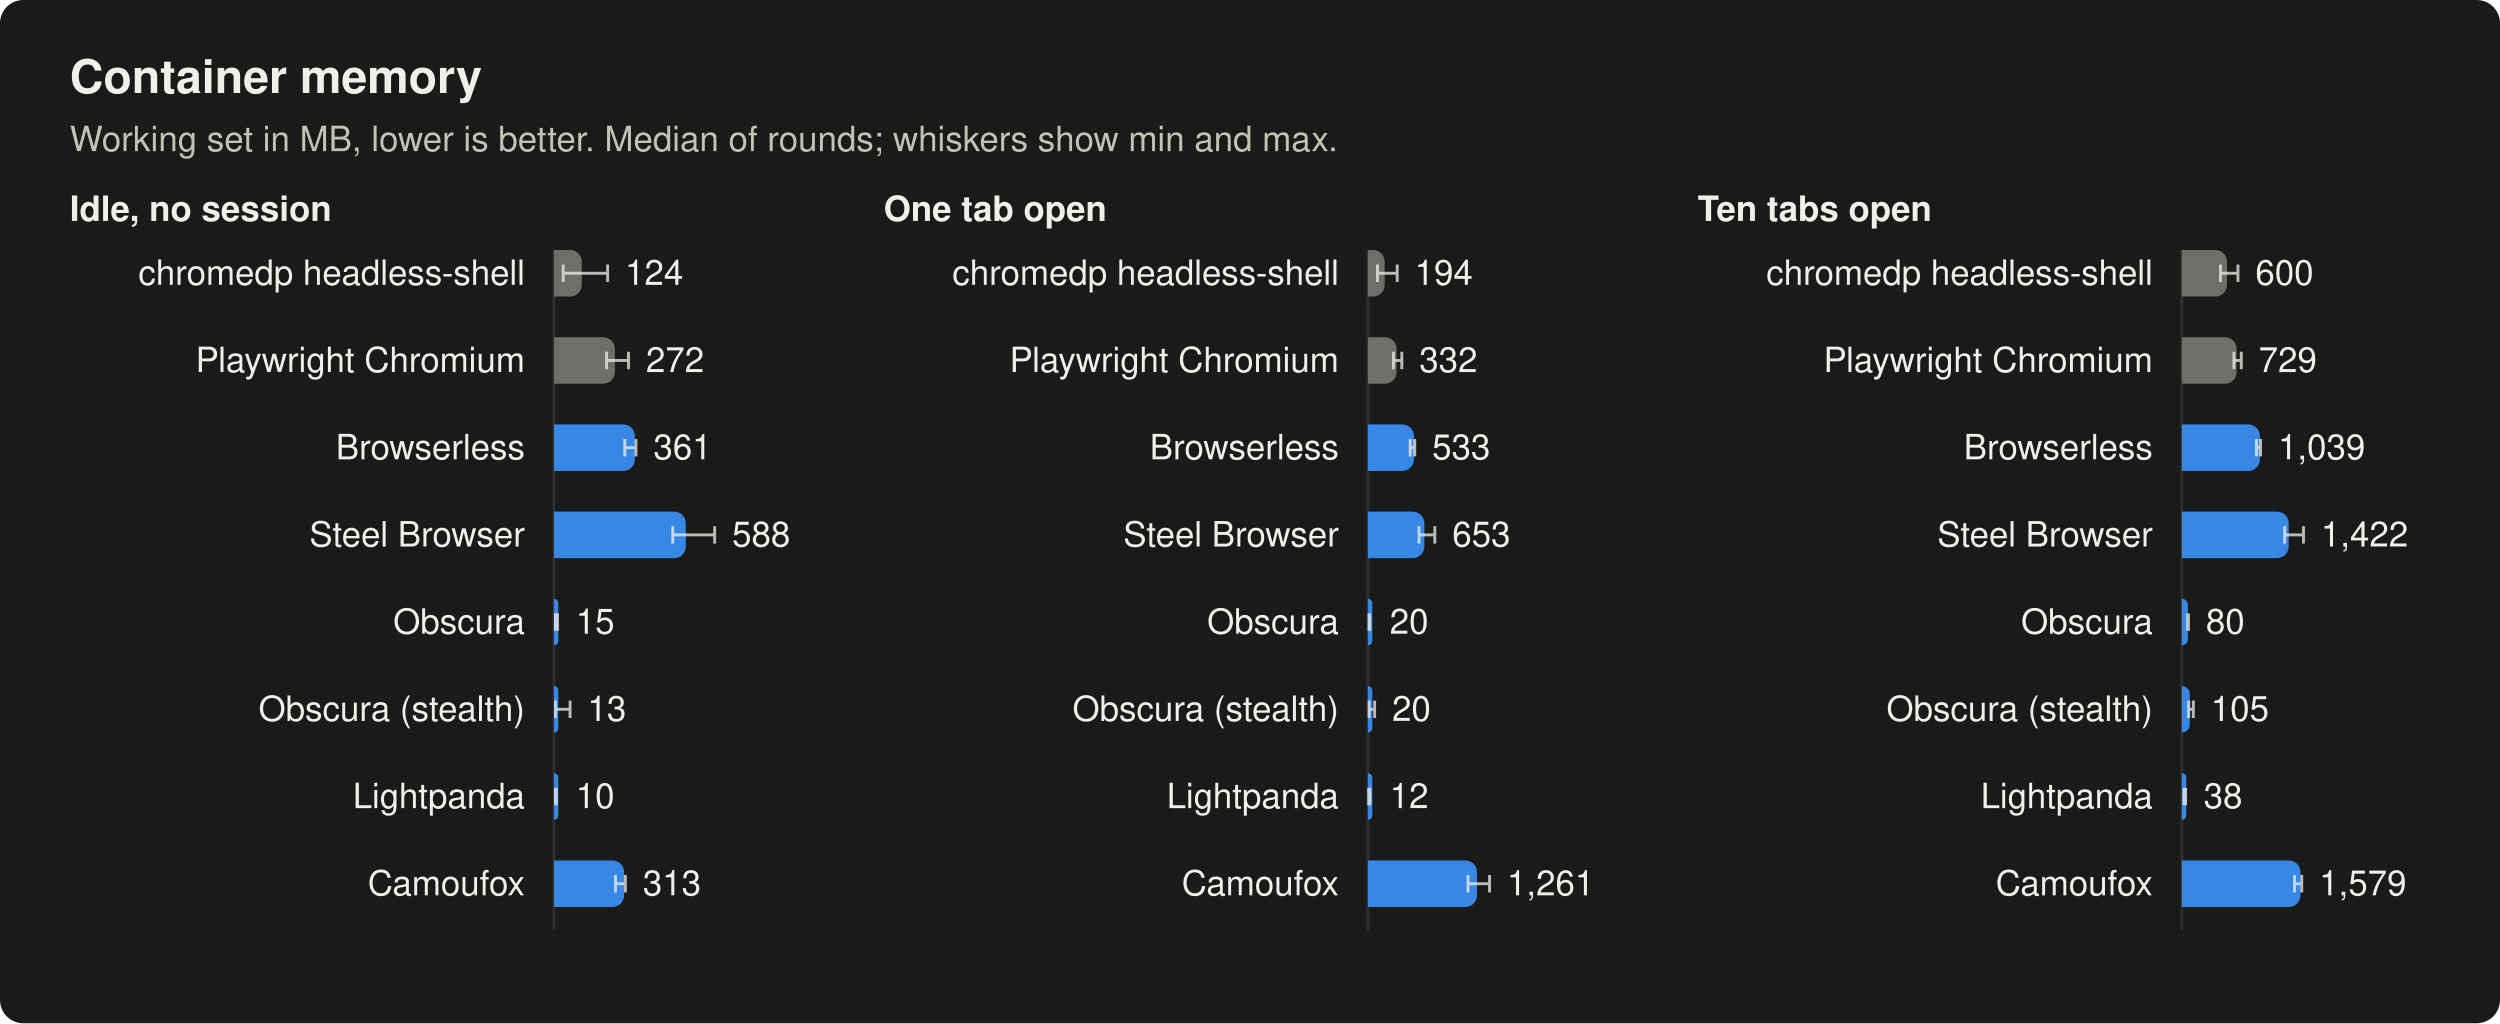
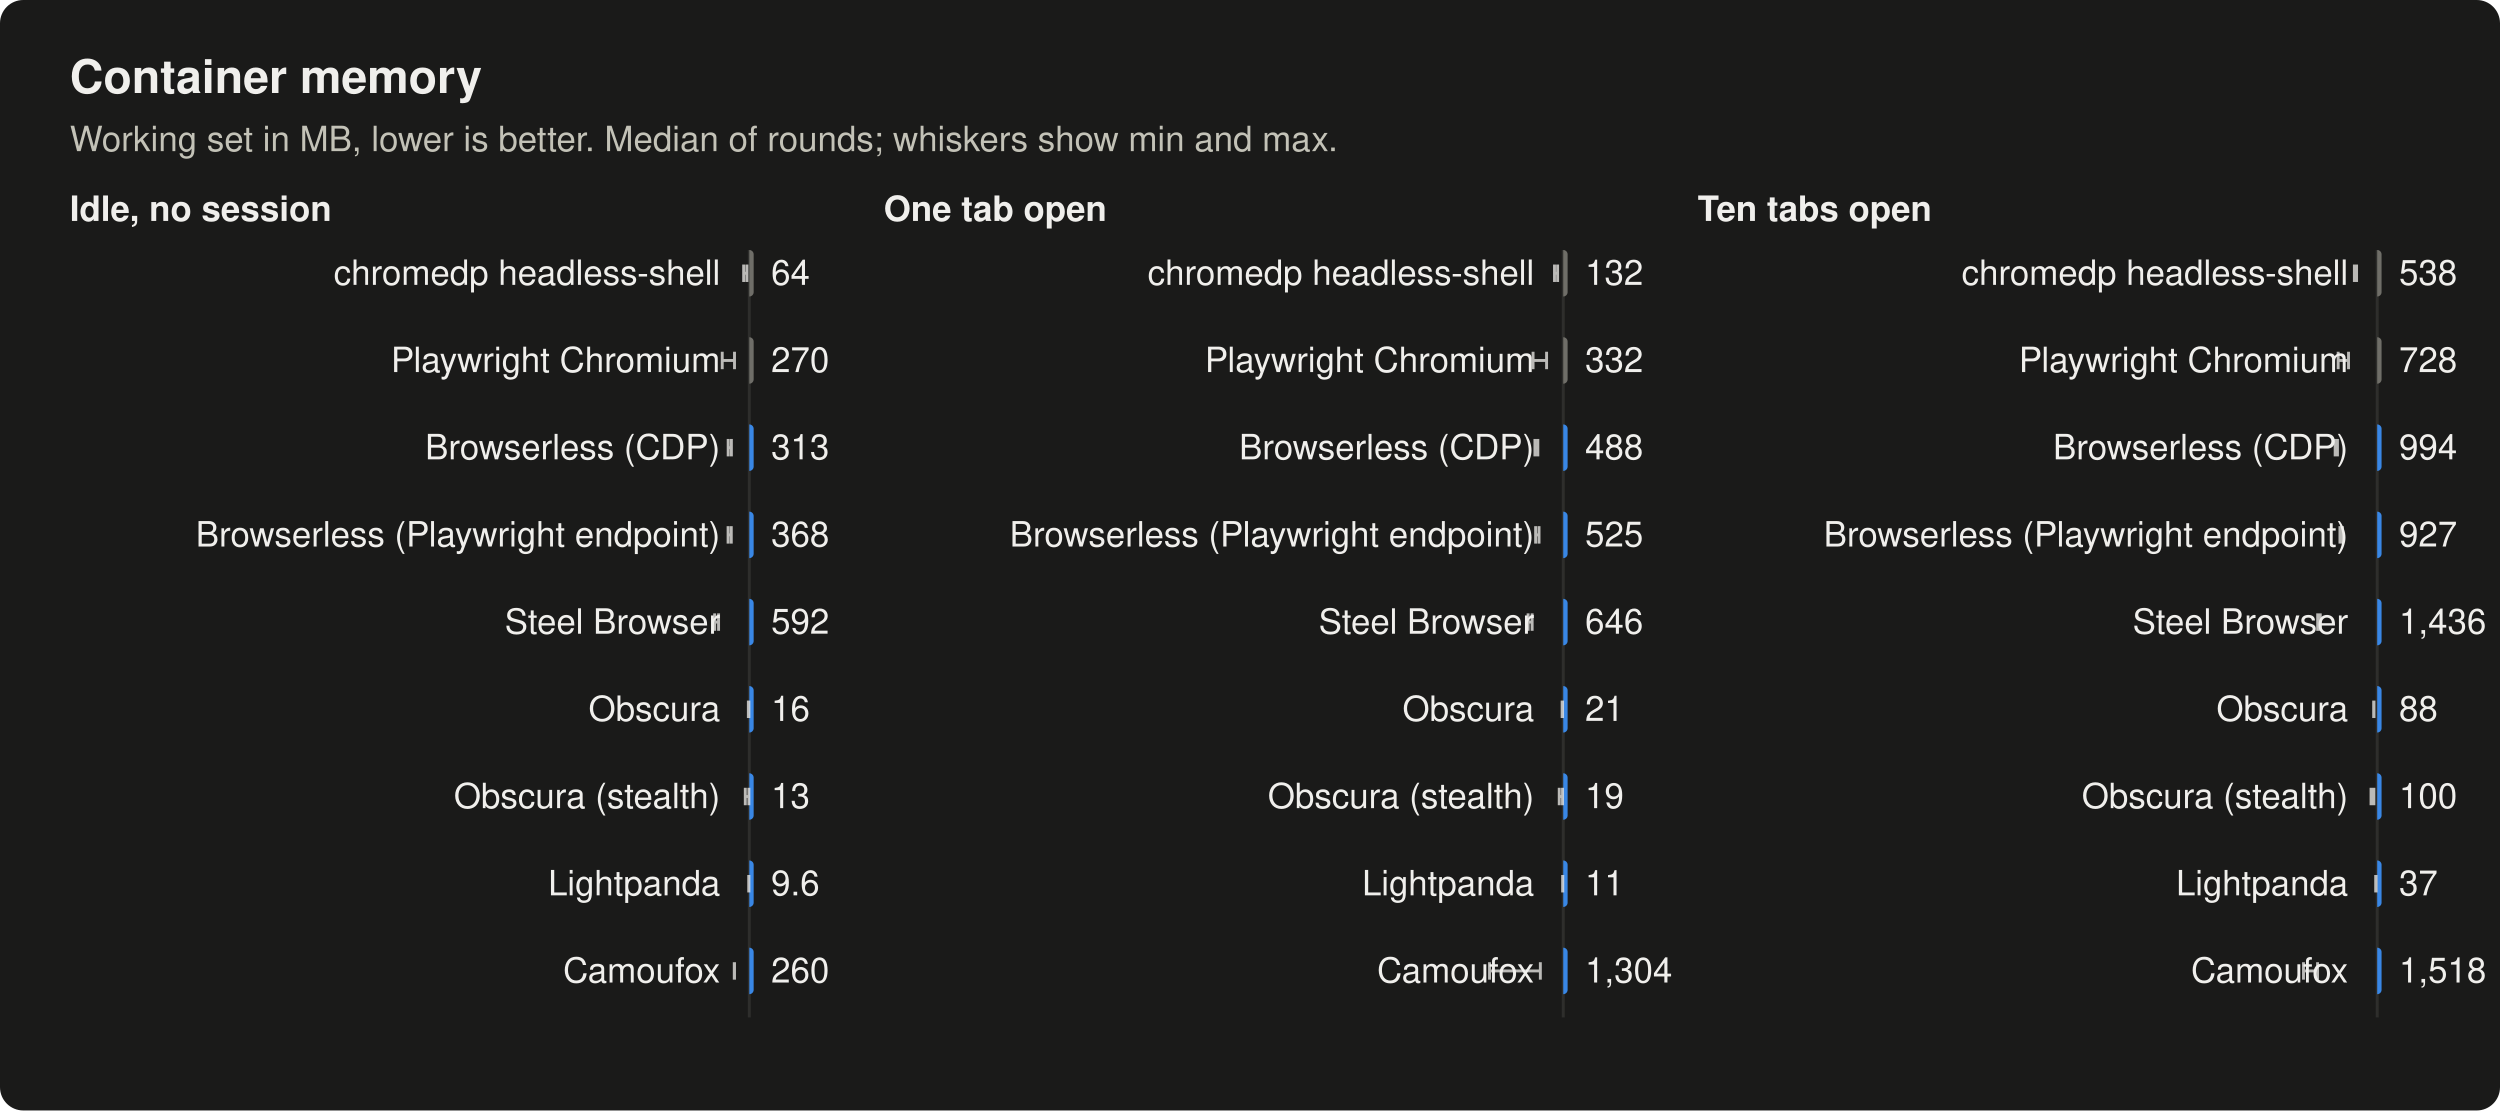
- <svg xmlns="http://www.w3.org/2000/svg" viewBox="0 0 860 352" width="860" height="352" font-family="-apple-system, BlinkMacSystemFont, 'Segoe UI', Helvetica, Arial, sans-serif" role="img" aria-label="Container memory">
-   <rect width="860" height="352" rx="8" fill="#1a1a19" />
+ <svg xmlns="http://www.w3.org/2000/svg" viewBox="0 0 860 382" width="860" height="382" font-family="-apple-system, BlinkMacSystemFont, 'Segoe UI', Helvetica, Arial, sans-serif" role="img" aria-label="Container memory">
+   <rect width="860" height="382" rx="8" fill="#1a1a19" />
  <text x="24" y="32" font-size="16" font-weight="600" fill="#f0efec">Container memory</text>
  <text x="24" y="52" font-size="12" fill="#c3c2b7">Working set in MB, lower is better. Median of rounds; whiskers show min and max.</text>
  <text x="24" y="76" font-size="12" font-weight="600" fill="#f0efec">Idle, no session</text>
-   <line x1="190.56" y1="86" x2="190.56" y2="320" stroke="#2e2e2c" stroke-width="1" />
-   <text x="180.56" y="98" font-size="12" text-anchor="end" fill="#f0efec">chromedp headless-shell</text>
-   <path d="M190.56,86h5.57a4,4 0 0 1 4,4v8a4,4 0 0 1 -4,4h-5.57z" fill="#6f6e68" />
-   <path d="M193.732,94H209.022M193.732,91v6M209.022,91v6" stroke="#f0efec" stroke-width="1" fill="none" opacity="0.75" />
-   <text x="215.022" y="98" font-size="12" fill="#f0efec" style="font-variant-numeric: tabular-nums">124</text>
-   <text x="180.56" y="128" font-size="12" text-anchor="end" fill="#f0efec">Playwright Chromium</text>
-   <path d="M190.56,116h16.965a4,4 0 0 1 4,4v8a4,4 0 0 1 -4,4h-16.965z" fill="#6f6e68" />
-   <path d="M208.668,124H216.204M208.668,121v6M216.204,121v6" stroke="#f0efec" stroke-width="1" fill="none" opacity="0.75" />
-   <text x="222.204" y="128" font-size="12" fill="#f0efec" style="font-variant-numeric: tabular-nums">272</text>
-   <text x="180.56" y="158" font-size="12" text-anchor="end" fill="#f0efec">Browserless</text>
-   <path d="M190.56,146h23.832a4,4 0 0 1 4,4v8a4,4 0 0 1 -4,4h-23.832z" fill="#3987e5" />
-   <path d="M214.937,154H218.779M214.937,151v6M218.779,151v6" stroke="#f0efec" stroke-width="1" fill="none" opacity="0.75" />
-   <text x="224.779" y="158" font-size="12" fill="#f0efec" style="font-variant-numeric: tabular-nums">361</text>
-   <text x="180.56" y="188" font-size="12" text-anchor="end" fill="#f0efec">Steel Browser</text>
-   <path d="M190.56,176h41.353a4,4 0 0 1 4,4v8a4,4 0 0 1 -4,4h-41.353z" fill="#3987e5" />
-   <path d="M231.438,184H245.84M231.438,181v6M245.84,181v6" stroke="#f0efec" stroke-width="1" fill="none" opacity="0.75" />
-   <text x="251.84" y="188" font-size="12" fill="#f0efec" style="font-variant-numeric: tabular-nums">588</text>
-   <text x="180.56" y="218" font-size="12" text-anchor="end" fill="#f0efec">Obscura</text>
-   <path d="M190.56,206h0a1.5,1.5 0 0 1 1.5,1.5v13a1.5,1.5 0 0 1 -1.5,1.5h0z" fill="#3987e5" />
-   <path d="M191.043,214H191.775M191.043,211v6M191.775,211v6" stroke="#f0efec" stroke-width="1" fill="none" opacity="0.75" />
-   <text x="198.06" y="218" font-size="12" fill="#f0efec" style="font-variant-numeric: tabular-nums">15</text>
-   <text x="180.56" y="248" font-size="12" text-anchor="end" fill="#f0efec">Obscura (stealth)</text>
-   <path d="M190.56,236h0a1.5,1.5 0 0 1 1.5,1.5v13a1.5,1.5 0 0 1 -1.5,1.5h0z" fill="#3987e5" />
-   <path d="M191.089,244H196.099M191.089,241v6M196.099,241v6" stroke="#f0efec" stroke-width="1" fill="none" opacity="0.75" />
-   <text x="202.099" y="248" font-size="12" fill="#f0efec" style="font-variant-numeric: tabular-nums">13</text>
-   <text x="180.56" y="278" font-size="12" text-anchor="end" fill="#f0efec">Lightpanda</text>
-   <path d="M190.56,266h0a1.5,1.5 0 0 1 1.5,1.5v13a1.5,1.5 0 0 1 -1.5,1.5h0z" fill="#3987e5" />
-   <path d="M191.075,274H191.365M191.075,271v6M191.365,271v6" stroke="#f0efec" stroke-width="1" fill="none" opacity="0.75" />
-   <text x="198.06" y="278" font-size="12" fill="#f0efec" style="font-variant-numeric: tabular-nums">10</text>
-   <text x="180.56" y="308" font-size="12" text-anchor="end" fill="#f0efec">Camoufox</text>
-   <path d="M190.56,296h20.136a4,4 0 0 1 4,4v8a4,4 0 0 1 -4,4h-20.136z" fill="#3987e5" />
-   <path d="M211.738,304H215.137M211.738,301v6M215.137,301v6" stroke="#f0efec" stroke-width="1" fill="none" opacity="0.75" />
-   <text x="221.137" y="308" font-size="12" fill="#f0efec" style="font-variant-numeric: tabular-nums">313</text>
+   <line x1="257.76" y1="86" x2="257.76" y2="350" stroke="#2e2e2c" stroke-width="1" />
+   <text x="247.76" y="98" font-size="12" text-anchor="end" fill="#f0efec">chromedp headless-shell</text>
+   <path d="M257.76,86h0a1.5,1.5 0 0 1 1.5,1.5v13a1.5,1.5 0 0 1 -1.5,1.5h0z" fill="#6f6e68" />
+   <path d="M256.938,94H255.818M256.938,91v6M255.818,91v6" stroke="#f0efec" stroke-width="1" fill="none" opacity="0.75" />
+   <text x="265.26" y="98" font-size="12" fill="#f0efec" style="font-variant-numeric: tabular-nums">64</text>
+   <text x="247.76" y="128" font-size="12" text-anchor="end" fill="#f0efec">Playwright Chromium</text>
+   <path d="M257.76,116h0a1.5,1.5 0 0 1 1.5,1.5v13a1.5,1.5 0 0 1 -1.5,1.5h0z" fill="#6f6e68" />
+   <path d="M252.67,124H248.448M252.67,121v6M248.448,121v6" stroke="#f0efec" stroke-width="1" fill="none" opacity="0.75" />
+   <text x="265.26" y="128" font-size="12" fill="#f0efec" style="font-variant-numeric: tabular-nums">270</text>
+   <text x="247.76" y="158" font-size="12" text-anchor="end" fill="#f0efec">Browserless (CDP)</text>
+   <path d="M257.76,146h0a1.5,1.5 0 0 1 1.5,1.5v13a1.5,1.5 0 0 1 -1.5,1.5h0z" fill="#3987e5" />
+   <path d="M251.598,154H250.491M251.598,151v6M250.491,151v6" stroke="#f0efec" stroke-width="1" fill="none" opacity="0.75" />
+   <text x="265.26" y="158" font-size="12" fill="#f0efec" style="font-variant-numeric: tabular-nums">313</text>
+   <text x="247.76" y="188" font-size="12" text-anchor="end" fill="#f0efec">Browserless (Playwright endpoint)</text>
+   <path d="M257.76,176h0a1.5,1.5 0 0 1 1.5,1.5v13a1.5,1.5 0 0 1 -1.5,1.5h0z" fill="#3987e5" />
+   <path d="M251.559,184H250.46M251.559,181v6M250.46,181v6" stroke="#f0efec" stroke-width="1" fill="none" opacity="0.75" />
+   <text x="265.26" y="188" font-size="12" fill="#f0efec" style="font-variant-numeric: tabular-nums">368</text>
+   <text x="247.76" y="218" font-size="12" text-anchor="end" fill="#f0efec">Steel Browser</text>
+   <path d="M257.76,206h0a1.5,1.5 0 0 1 1.5,1.5v13a1.5,1.5 0 0 1 -1.5,1.5h0z" fill="#3987e5" />
+   <path d="M247.191,214H245.84M247.191,211v6M245.84,211v6" stroke="#f0efec" stroke-width="1" fill="none" opacity="0.75" />
+   <text x="265.26" y="218" font-size="12" fill="#f0efec" style="font-variant-numeric: tabular-nums">592</text>
+   <text x="247.76" y="248" font-size="12" text-anchor="end" fill="#f0efec">Obscura</text>
+   <path d="M257.76,236h0a1.5,1.5 0 0 1 1.5,1.5v13a1.5,1.5 0 0 1 -1.5,1.5h0z" fill="#3987e5" />
+   <path d="M257.623,244H257.433M257.623,241v6M257.433,241v6" stroke="#f0efec" stroke-width="1" fill="none" opacity="0.75" />
+   <text x="265.26" y="248" font-size="12" fill="#f0efec" style="font-variant-numeric: tabular-nums">16</text>
+   <text x="247.76" y="278" font-size="12" text-anchor="end" fill="#f0efec">Obscura (stealth)</text>
+   <path d="M257.76,266h0a1.5,1.5 0 0 1 1.5,1.5v13a1.5,1.5 0 0 1 -1.5,1.5h0z" fill="#3987e5" />
+   <path d="M257.619,274H256.379M257.619,271v6M256.379,271v6" stroke="#f0efec" stroke-width="1" fill="none" opacity="0.75" />
+   <text x="265.26" y="278" font-size="12" fill="#f0efec" style="font-variant-numeric: tabular-nums">13</text>
+   <text x="247.76" y="308" font-size="12" text-anchor="end" fill="#f0efec">Lightpanda</text>
+   <path d="M257.76,296h0a1.5,1.5 0 0 1 1.5,1.5v13a1.5,1.5 0 0 1 -1.5,1.5h0z" fill="#3987e5" />
+   <path d="M257.631,304H257.562M257.631,301v6M257.562,301v6" stroke="#f0efec" stroke-width="1" fill="none" opacity="0.75" />
+   <text x="265.26" y="308" font-size="12" fill="#f0efec" style="font-variant-numeric: tabular-nums">9.6</text>
+   <text x="247.76" y="338" font-size="12" text-anchor="end" fill="#f0efec">Camoufox</text>
+   <path d="M257.76,326h0a1.5,1.5 0 0 1 1.5,1.5v13a1.5,1.5 0 0 1 -1.5,1.5h0z" fill="#3987e5" />
+   <path d="M252.676,334H252.586M252.676,331v6M252.586,331v6" stroke="#f0efec" stroke-width="1" fill="none" opacity="0.75" />
+   <text x="265.26" y="338" font-size="12" fill="#f0efec" style="font-variant-numeric: tabular-nums">260</text>
  <text x="304" y="76" font-size="12" font-weight="600" fill="#f0efec">One tab open</text>
-   <line x1="470.56" y1="86" x2="470.56" y2="320" stroke="#2e2e2c" stroke-width="1" />
-   <text x="460.56" y="98" font-size="12" text-anchor="end" fill="#f0efec">chromedp headless-shell</text>
-   <path d="M470.56,86h1.763a4,4 0 0 1 4,4v8a4,4 0 0 1 -4,4h-1.763z" fill="#6f6e68" />
-   <path d="M473.842,94H480.633M473.842,91v6M480.633,91v6" stroke="#f0efec" stroke-width="1" fill="none" opacity="0.75" />
-   <text x="486.633" y="98" font-size="12" fill="#f0efec" style="font-variant-numeric: tabular-nums">194</text>
-   <text x="460.56" y="128" font-size="12" text-anchor="end" fill="#f0efec">Playwright Chromium</text>
-   <path d="M470.56,116h5.87a4,4 0 0 1 4,4v8a4,4 0 0 1 -4,4h-5.87z" fill="#6f6e68" />
-   <path d="M479.355,124H482.224M479.355,121v6M482.224,121v6" stroke="#f0efec" stroke-width="1" fill="none" opacity="0.75" />
-   <text x="488.224" y="128" font-size="12" fill="#f0efec" style="font-variant-numeric: tabular-nums">332</text>
-   <text x="460.56" y="158" font-size="12" text-anchor="end" fill="#f0efec">Browserless</text>
-   <path d="M470.56,146h11.846a4,4 0 0 1 4,4v8a4,4 0 0 1 -4,4h-11.846z" fill="#3987e5" />
-   <path d="M485.096,154H486.661M485.096,151v6M486.661,151v6" stroke="#f0efec" stroke-width="1" fill="none" opacity="0.75" />
-   <text x="492.661" y="158" font-size="12" fill="#f0efec" style="font-variant-numeric: tabular-nums">533</text>
-   <text x="460.56" y="188" font-size="12" text-anchor="end" fill="#f0efec">Steel Browser</text>
-   <path d="M470.56,176h15.422a4,4 0 0 1 4,4v8a4,4 0 0 1 -4,4h-15.422z" fill="#3987e5" />
-   <path d="M488.131,184H493.579M488.131,181v6M493.579,181v6" stroke="#f0efec" stroke-width="1" fill="none" opacity="0.75" />
-   <text x="499.579" y="188" font-size="12" fill="#f0efec" style="font-variant-numeric: tabular-nums">653</text>
-   <text x="460.56" y="218" font-size="12" text-anchor="end" fill="#f0efec">Obscura</text>
-   <path d="M470.56,206h0a1.5,1.5 0 0 1 1.5,1.5v13a1.5,1.5 0 0 1 -1.5,1.5h0z" fill="#3987e5" />
-   <path d="M470.928,214H471.203M470.928,211v6M471.203,211v6" stroke="#f0efec" stroke-width="1" fill="none" opacity="0.75" />
-   <text x="478.06" y="218" font-size="12" fill="#f0efec" style="font-variant-numeric: tabular-nums">20</text>
-   <text x="460.56" y="248" font-size="12" text-anchor="end" fill="#f0efec">Obscura (stealth)</text>
-   <path d="M470.56,236h0a1.5,1.5 0 0 1 1.5,1.5v13a1.5,1.5 0 0 1 -1.5,1.5h0z" fill="#3987e5" />
-   <path d="M470.963,244H472.869M470.963,241v6M472.869,241v6" stroke="#f0efec" stroke-width="1" fill="none" opacity="0.75" />
-   <text x="478.869" y="248" font-size="12" fill="#f0efec" style="font-variant-numeric: tabular-nums">20</text>
-   <text x="460.56" y="278" font-size="12" text-anchor="end" fill="#f0efec">Lightpanda</text>
-   <path d="M470.56,266h0a1.5,1.5 0 0 1 1.5,1.5v13a1.5,1.5 0 0 1 -1.5,1.5h0z" fill="#3987e5" />
-   <path d="M470.802,274H471.279M470.802,271v6M471.279,271v6" stroke="#f0efec" stroke-width="1" fill="none" opacity="0.75" />
-   <text x="478.06" y="278" font-size="12" fill="#f0efec" style="font-variant-numeric: tabular-nums">12</text>
-   <text x="460.56" y="308" font-size="12" text-anchor="end" fill="#f0efec">Camoufox</text>
-   <path d="M470.56,296h33.515a4,4 0 0 1 4,4v8a4,4 0 0 1 -4,4h-33.515z" fill="#3987e5" />
-   <path d="M505.001,304H512.4M505.001,301v6M512.4,301v6" stroke="#f0efec" stroke-width="1" fill="none" opacity="0.75" />
-   <text x="518.4" y="308" font-size="12" fill="#f0efec" style="font-variant-numeric: tabular-nums">1,261</text>
+   <line x1="537.76" y1="86" x2="537.76" y2="350" stroke="#2e2e2c" stroke-width="1" />
+   <text x="527.76" y="98" font-size="12" text-anchor="end" fill="#f0efec">chromedp headless-shell</text>
+   <path d="M537.76,86h0a1.5,1.5 0 0 1 1.5,1.5v13a1.5,1.5 0 0 1 -1.5,1.5h0z" fill="#6f6e68" />
+   <path d="M535.816,94H534.744M535.816,91v6M534.744,91v6" stroke="#f0efec" stroke-width="1" fill="none" opacity="0.75" />
+   <text x="545.26" y="98" font-size="12" fill="#f0efec" style="font-variant-numeric: tabular-nums">132</text>
+   <text x="527.76" y="128" font-size="12" text-anchor="end" fill="#f0efec">Playwright Chromium</text>
+   <path d="M537.76,116h0a1.5,1.5 0 0 1 1.5,1.5v13a1.5,1.5 0 0 1 -1.5,1.5h0z" fill="#6f6e68" />
+   <path d="M532.025,124H527.375M532.025,121v6M527.375,121v6" stroke="#f0efec" stroke-width="1" fill="none" opacity="0.75" />
+   <text x="545.26" y="128" font-size="12" fill="#f0efec" style="font-variant-numeric: tabular-nums">332</text>
+   <text x="527.76" y="158" font-size="12" text-anchor="end" fill="#f0efec">Browserless (CDP)</text>
+   <path d="M537.76,146h0a1.5,1.5 0 0 1 1.5,1.5v13a1.5,1.5 0 0 1 -1.5,1.5h0z" fill="#3987e5" />
+   <path d="M529.018,154H528.01M529.018,151v6M528.01,151v6" stroke="#f0efec" stroke-width="1" fill="none" opacity="0.75" />
+   <text x="545.26" y="158" font-size="12" fill="#f0efec" style="font-variant-numeric: tabular-nums">488</text>
+   <text x="527.76" y="188" font-size="12" text-anchor="end" fill="#f0efec">Browserless (Playwright endpoint)</text>
+   <path d="M537.76,176h0a1.5,1.5 0 0 1 1.5,1.5v13a1.5,1.5 0 0 1 -1.5,1.5h0z" fill="#3987e5" />
+   <path d="M529.425,184H528.255M529.425,181v6M528.255,181v6" stroke="#f0efec" stroke-width="1" fill="none" opacity="0.75" />
+   <text x="545.26" y="188" font-size="12" fill="#f0efec" style="font-variant-numeric: tabular-nums">525</text>
+   <text x="527.76" y="218" font-size="12" text-anchor="end" fill="#f0efec">Steel Browser</text>
+   <path d="M537.76,206h0a1.5,1.5 0 0 1 1.5,1.5v13a1.5,1.5 0 0 1 -1.5,1.5h0z" fill="#3987e5" />
+   <path d="M527.059,214H525.663M527.059,211v6M525.663,211v6" stroke="#f0efec" stroke-width="1" fill="none" opacity="0.75" />
+   <text x="545.26" y="218" font-size="12" fill="#f0efec" style="font-variant-numeric: tabular-nums">646</text>
+   <text x="527.76" y="248" font-size="12" text-anchor="end" fill="#f0efec">Obscura</text>
+   <path d="M537.76,236h0a1.5,1.5 0 0 1 1.5,1.5v13a1.5,1.5 0 0 1 -1.5,1.5h0z" fill="#3987e5" />
+   <path d="M537.525,244H537.367M537.525,241v6M537.367,241v6" stroke="#f0efec" stroke-width="1" fill="none" opacity="0.75" />
+   <text x="545.26" y="248" font-size="12" fill="#f0efec" style="font-variant-numeric: tabular-nums">21</text>
+   <text x="527.76" y="278" font-size="12" text-anchor="end" fill="#f0efec">Obscura (stealth)</text>
+   <path d="M537.76,266h0a1.5,1.5 0 0 1 1.5,1.5v13a1.5,1.5 0 0 1 -1.5,1.5h0z" fill="#3987e5" />
+   <path d="M537.51,274H536.378M537.51,271v6M536.378,271v6" stroke="#f0efec" stroke-width="1" fill="none" opacity="0.75" />
+   <text x="545.26" y="278" font-size="12" fill="#f0efec" style="font-variant-numeric: tabular-nums">19</text>
+   <text x="527.76" y="308" font-size="12" text-anchor="end" fill="#f0efec">Lightpanda</text>
+   <path d="M537.76,296h0a1.5,1.5 0 0 1 1.5,1.5v13a1.5,1.5 0 0 1 -1.5,1.5h0z" fill="#3987e5" />
+   <path d="M537.601,304H537.543M537.601,301v6M537.543,301v6" stroke="#f0efec" stroke-width="1" fill="none" opacity="0.75" />
+   <text x="545.26" y="308" font-size="12" fill="#f0efec" style="font-variant-numeric: tabular-nums">11</text>
+   <text x="527.76" y="338" font-size="12" text-anchor="end" fill="#f0efec">Camoufox</text>
+   <path d="M537.76,326h0a1.5,1.5 0 0 1 1.5,1.5v13a1.5,1.5 0 0 1 -1.5,1.5h0z" fill="#3987e5" />
+   <path d="M529.879,334H512.4M529.879,331v6M512.4,331v6" stroke="#f0efec" stroke-width="1" fill="none" opacity="0.75" />
+   <text x="545.26" y="338" font-size="12" fill="#f0efec" style="font-variant-numeric: tabular-nums">1,304</text>
  <text x="584" y="76" font-size="12" font-weight="600" fill="#f0efec">Ten tabs open</text>
-   <line x1="750.56" y1="86" x2="750.56" y2="320" stroke="#2e2e2c" stroke-width="1" />
-   <text x="740.56" y="98" font-size="12" text-anchor="end" fill="#f0efec">chromedp headless-shell</text>
-   <path d="M750.56,86h11.515a4,4 0 0 1 4,4v8a4,4 0 0 1 -4,4h-11.515z" fill="#6f6e68" />
-   <path d="M763.835,94H769.852M763.835,91v6M769.852,91v6" stroke="#f0efec" stroke-width="1" fill="none" opacity="0.75" />
-   <text x="775.852" y="98" font-size="12" fill="#f0efec" style="font-variant-numeric: tabular-nums">600</text>
-   <text x="740.56" y="128" font-size="12" text-anchor="end" fill="#f0efec">Playwright Chromium</text>
-   <path d="M750.56,116h14.84a4,4 0 0 1 4,4v8a4,4 0 0 1 -4,4h-14.84z" fill="#6f6e68" />
-   <path d="M768.463,124H770.984M768.463,121v6M770.984,121v6" stroke="#f0efec" stroke-width="1" fill="none" opacity="0.75" />
-   <text x="776.984" y="128" font-size="12" fill="#f0efec" style="font-variant-numeric: tabular-nums">729</text>
-   <text x="740.56" y="158" font-size="12" text-anchor="end" fill="#f0efec">Browserless</text>
-   <path d="M750.56,146h22.856a4,4 0 0 1 4,4v8a4,4 0 0 1 -4,4h-22.856z" fill="#3987e5" />
-   <path d="M776.23,154H777.63M776.23,151v6M777.63,151v6" stroke="#f0efec" stroke-width="1" fill="none" opacity="0.75" />
-   <text x="783.63" y="158" font-size="12" fill="#f0efec" style="font-variant-numeric: tabular-nums">1,039</text>
-   <text x="740.56" y="188" font-size="12" text-anchor="end" fill="#f0efec">Steel Browser</text>
-   <path d="M750.56,176h32.751a4,4 0 0 1 4,4v8a4,4 0 0 1 -4,4h-32.751z" fill="#3987e5" />
-   <path d="M785.919,184H792.4M785.919,181v6M792.4,181v6" stroke="#f0efec" stroke-width="1" fill="none" opacity="0.75" />
-   <text x="798.4" y="188" font-size="12" fill="#f0efec" style="font-variant-numeric: tabular-nums">1,422</text>
-   <text x="740.56" y="218" font-size="12" text-anchor="end" fill="#f0efec">Obscura</text>
-   <path d="M750.56,206h0a2.072,2.072 0 0 1 2.072,2.072v11.856a2.072,2.072 0 0 1 -2.072,2.072h0z" fill="#3987e5" />
-   <path d="M752.585,214H752.828M752.585,211v6M752.828,211v6" stroke="#f0efec" stroke-width="1" fill="none" opacity="0.75" />
-   <text x="758.828" y="218" font-size="12" fill="#f0efec" style="font-variant-numeric: tabular-nums">80</text>
-   <text x="740.56" y="248" font-size="12" text-anchor="end" fill="#f0efec">Obscura (stealth)</text>
-   <path d="M750.56,236h0a2.713,2.713 0 0 1 2.713,2.713v10.573a2.713,2.713 0 0 1 -2.713,2.713h0z" fill="#3987e5" />
-   <path d="M752.906,244H754.506M752.906,241v6M754.506,241v6" stroke="#f0efec" stroke-width="1" fill="none" opacity="0.75" />
-   <text x="760.506" y="248" font-size="12" fill="#f0efec" style="font-variant-numeric: tabular-nums">105</text>
-   <text x="740.56" y="278" font-size="12" text-anchor="end" fill="#f0efec">Lightpanda</text>
-   <path d="M750.56,266h0a1.5,1.5 0 0 1 1.5,1.5v13a1.5,1.5 0 0 1 -1.5,1.5h0z" fill="#3987e5" />
-   <path d="M751.275,274H751.856M751.275,271v6M751.856,271v6" stroke="#f0efec" stroke-width="1" fill="none" opacity="0.75" />
-   <text x="758.06" y="278" font-size="12" fill="#f0efec" style="font-variant-numeric: tabular-nums">38</text>
-   <text x="740.56" y="308" font-size="12" text-anchor="end" fill="#f0efec">Camoufox</text>
-   <path d="M750.56,296h36.81a4,4 0 0 1 4,4v8a4,4 0 0 1 -4,4h-36.81z" fill="#3987e5" />
-   <path d="M789.324,304H791.803M789.324,301v6M791.803,301v6" stroke="#f0efec" stroke-width="1" fill="none" opacity="0.75" />
-   <text x="797.803" y="308" font-size="12" fill="#f0efec" style="font-variant-numeric: tabular-nums">1,579</text>
+   <line x1="817.76" y1="86" x2="817.76" y2="350" stroke="#2e2e2c" stroke-width="1" />
+   <text x="807.76" y="98" font-size="12" text-anchor="end" fill="#f0efec">chromedp headless-shell</text>
+   <path d="M817.76,86h0a1.5,1.5 0 0 1 1.5,1.5v13a1.5,1.5 0 0 1 -1.5,1.5h0z" fill="#6f6e68" />
+   <path d="M810.659,94H809.904M810.659,91v6M809.904,91v6" stroke="#f0efec" stroke-width="1" fill="none" opacity="0.75" />
+   <text x="825.26" y="98" font-size="12" fill="#f0efec" style="font-variant-numeric: tabular-nums">538</text>
+   <text x="807.76" y="128" font-size="12" text-anchor="end" fill="#f0efec">Playwright Chromium</text>
+   <path d="M817.76,116h0a1.5,1.5 0 0 1 1.5,1.5v13a1.5,1.5 0 0 1 -1.5,1.5h0z" fill="#6f6e68" />
+   <path d="M807.892,124H804.33M807.892,121v6M804.33,121v6" stroke="#f0efec" stroke-width="1" fill="none" opacity="0.75" />
+   <text x="825.26" y="128" font-size="12" fill="#f0efec" style="font-variant-numeric: tabular-nums">728</text>
+   <text x="807.76" y="158" font-size="12" text-anchor="end" fill="#f0efec">Browserless (CDP)</text>
+   <path d="M817.76,146h0a1.5,1.5 0 0 1 1.5,1.5v13a1.5,1.5 0 0 1 -1.5,1.5h0z" fill="#3987e5" />
+   <path d="M804.084,154H803.292M804.084,151v6M803.292,151v6" stroke="#f0efec" stroke-width="1" fill="none" opacity="0.75" />
+   <text x="825.26" y="158" font-size="12" fill="#f0efec" style="font-variant-numeric: tabular-nums">994</text>
+   <text x="807.76" y="188" font-size="12" text-anchor="end" fill="#f0efec">Browserless (Playwright endpoint)</text>
+   <path d="M817.76,176h0a1.5,1.5 0 0 1 1.5,1.5v13a1.5,1.5 0 0 1 -1.5,1.5h0z" fill="#3987e5" />
+   <path d="M805.816,184H804.94M805.816,181v6M804.94,181v6" stroke="#f0efec" stroke-width="1" fill="none" opacity="0.75" />
+   <text x="825.26" y="188" font-size="12" fill="#f0efec" style="font-variant-numeric: tabular-nums">927</text>
+   <text x="807.76" y="218" font-size="12" text-anchor="end" fill="#f0efec">Steel Browser</text>
+   <path d="M817.76,206h0a1.5,1.5 0 0 1 1.5,1.5v13a1.5,1.5 0 0 1 -1.5,1.5h0z" fill="#3987e5" />
+   <path d="M798.172,214H797.282M798.172,211v6M797.282,211v6" stroke="#f0efec" stroke-width="1" fill="none" opacity="0.75" />
+   <text x="825.26" y="218" font-size="12" fill="#f0efec" style="font-variant-numeric: tabular-nums">1,436</text>
+   <text x="807.76" y="248" font-size="12" text-anchor="end" fill="#f0efec">Obscura</text>
+   <path d="M817.76,236h0a1.5,1.5 0 0 1 1.5,1.5v13a1.5,1.5 0 0 1 -1.5,1.5h0z" fill="#3987e5" />
+   <path d="M816.655,244H816.539M816.655,241v6M816.539,241v6" stroke="#f0efec" stroke-width="1" fill="none" opacity="0.75" />
+   <text x="825.26" y="248" font-size="12" fill="#f0efec" style="font-variant-numeric: tabular-nums">88</text>
+   <text x="807.76" y="278" font-size="12" text-anchor="end" fill="#f0efec">Obscura (stealth)</text>
+   <path d="M817.76,266h0a1.5,1.5 0 0 1 1.5,1.5v13a1.5,1.5 0 0 1 -1.5,1.5h0z" fill="#3987e5" />
+   <path d="M816.615,274H815.636M816.615,271v6M815.636,271v6" stroke="#f0efec" stroke-width="1" fill="none" opacity="0.75" />
+   <text x="825.26" y="278" font-size="12" fill="#f0efec" style="font-variant-numeric: tabular-nums">100</text>
+   <text x="807.76" y="308" font-size="12" text-anchor="end" fill="#f0efec">Lightpanda</text>
+   <path d="M817.76,296h0a1.5,1.5 0 0 1 1.5,1.5v13a1.5,1.5 0 0 1 -1.5,1.5h0z" fill="#3987e5" />
+   <path d="M817.383,304H817.234M817.383,301v6M817.234,301v6" stroke="#f0efec" stroke-width="1" fill="none" opacity="0.75" />
+   <text x="825.26" y="308" font-size="12" fill="#f0efec" style="font-variant-numeric: tabular-nums">37</text>
+   <text x="807.76" y="338" font-size="12" text-anchor="end" fill="#f0efec">Camoufox</text>
+   <path d="M817.76,326h0a1.5,1.5 0 0 1 1.5,1.5v13a1.5,1.5 0 0 1 -1.5,1.5h0z" fill="#3987e5" />
+   <path d="M797.241,334H792.4M797.241,331v6M792.4,331v6" stroke="#f0efec" stroke-width="1" fill="none" opacity="0.75" />
+   <text x="825.26" y="338" font-size="12" fill="#f0efec" style="font-variant-numeric: tabular-nums">1,518</text>
</svg>
